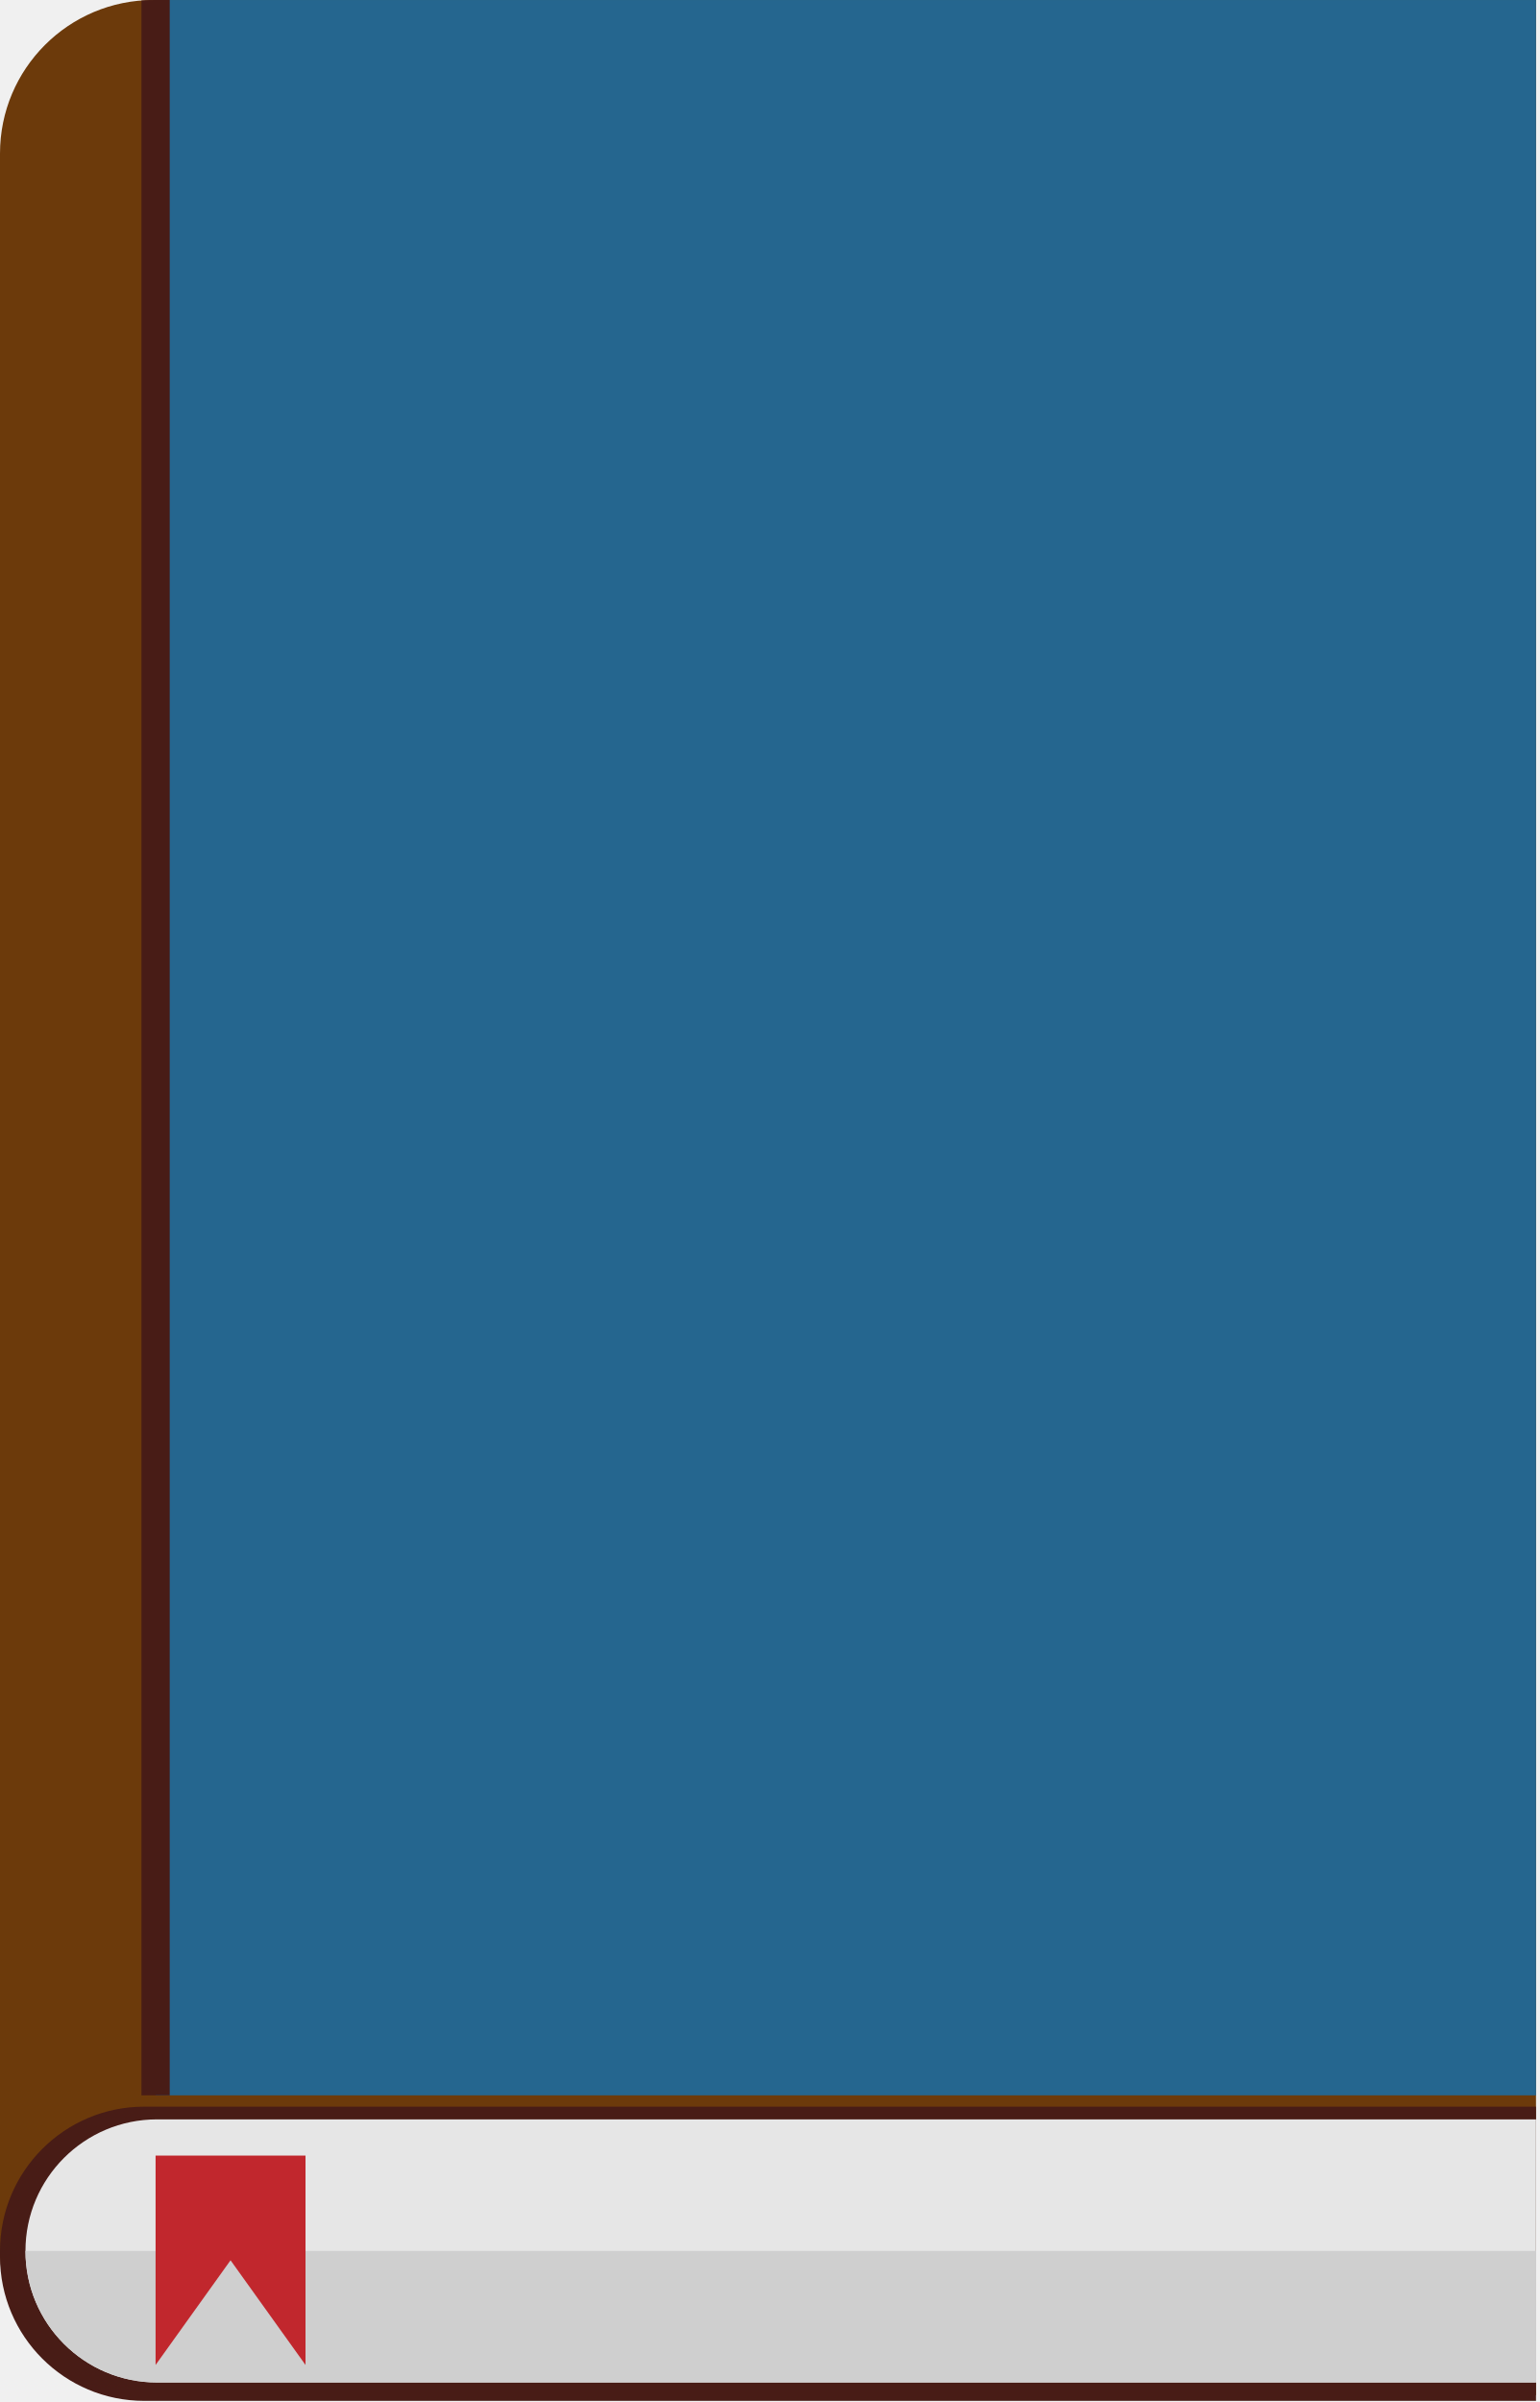
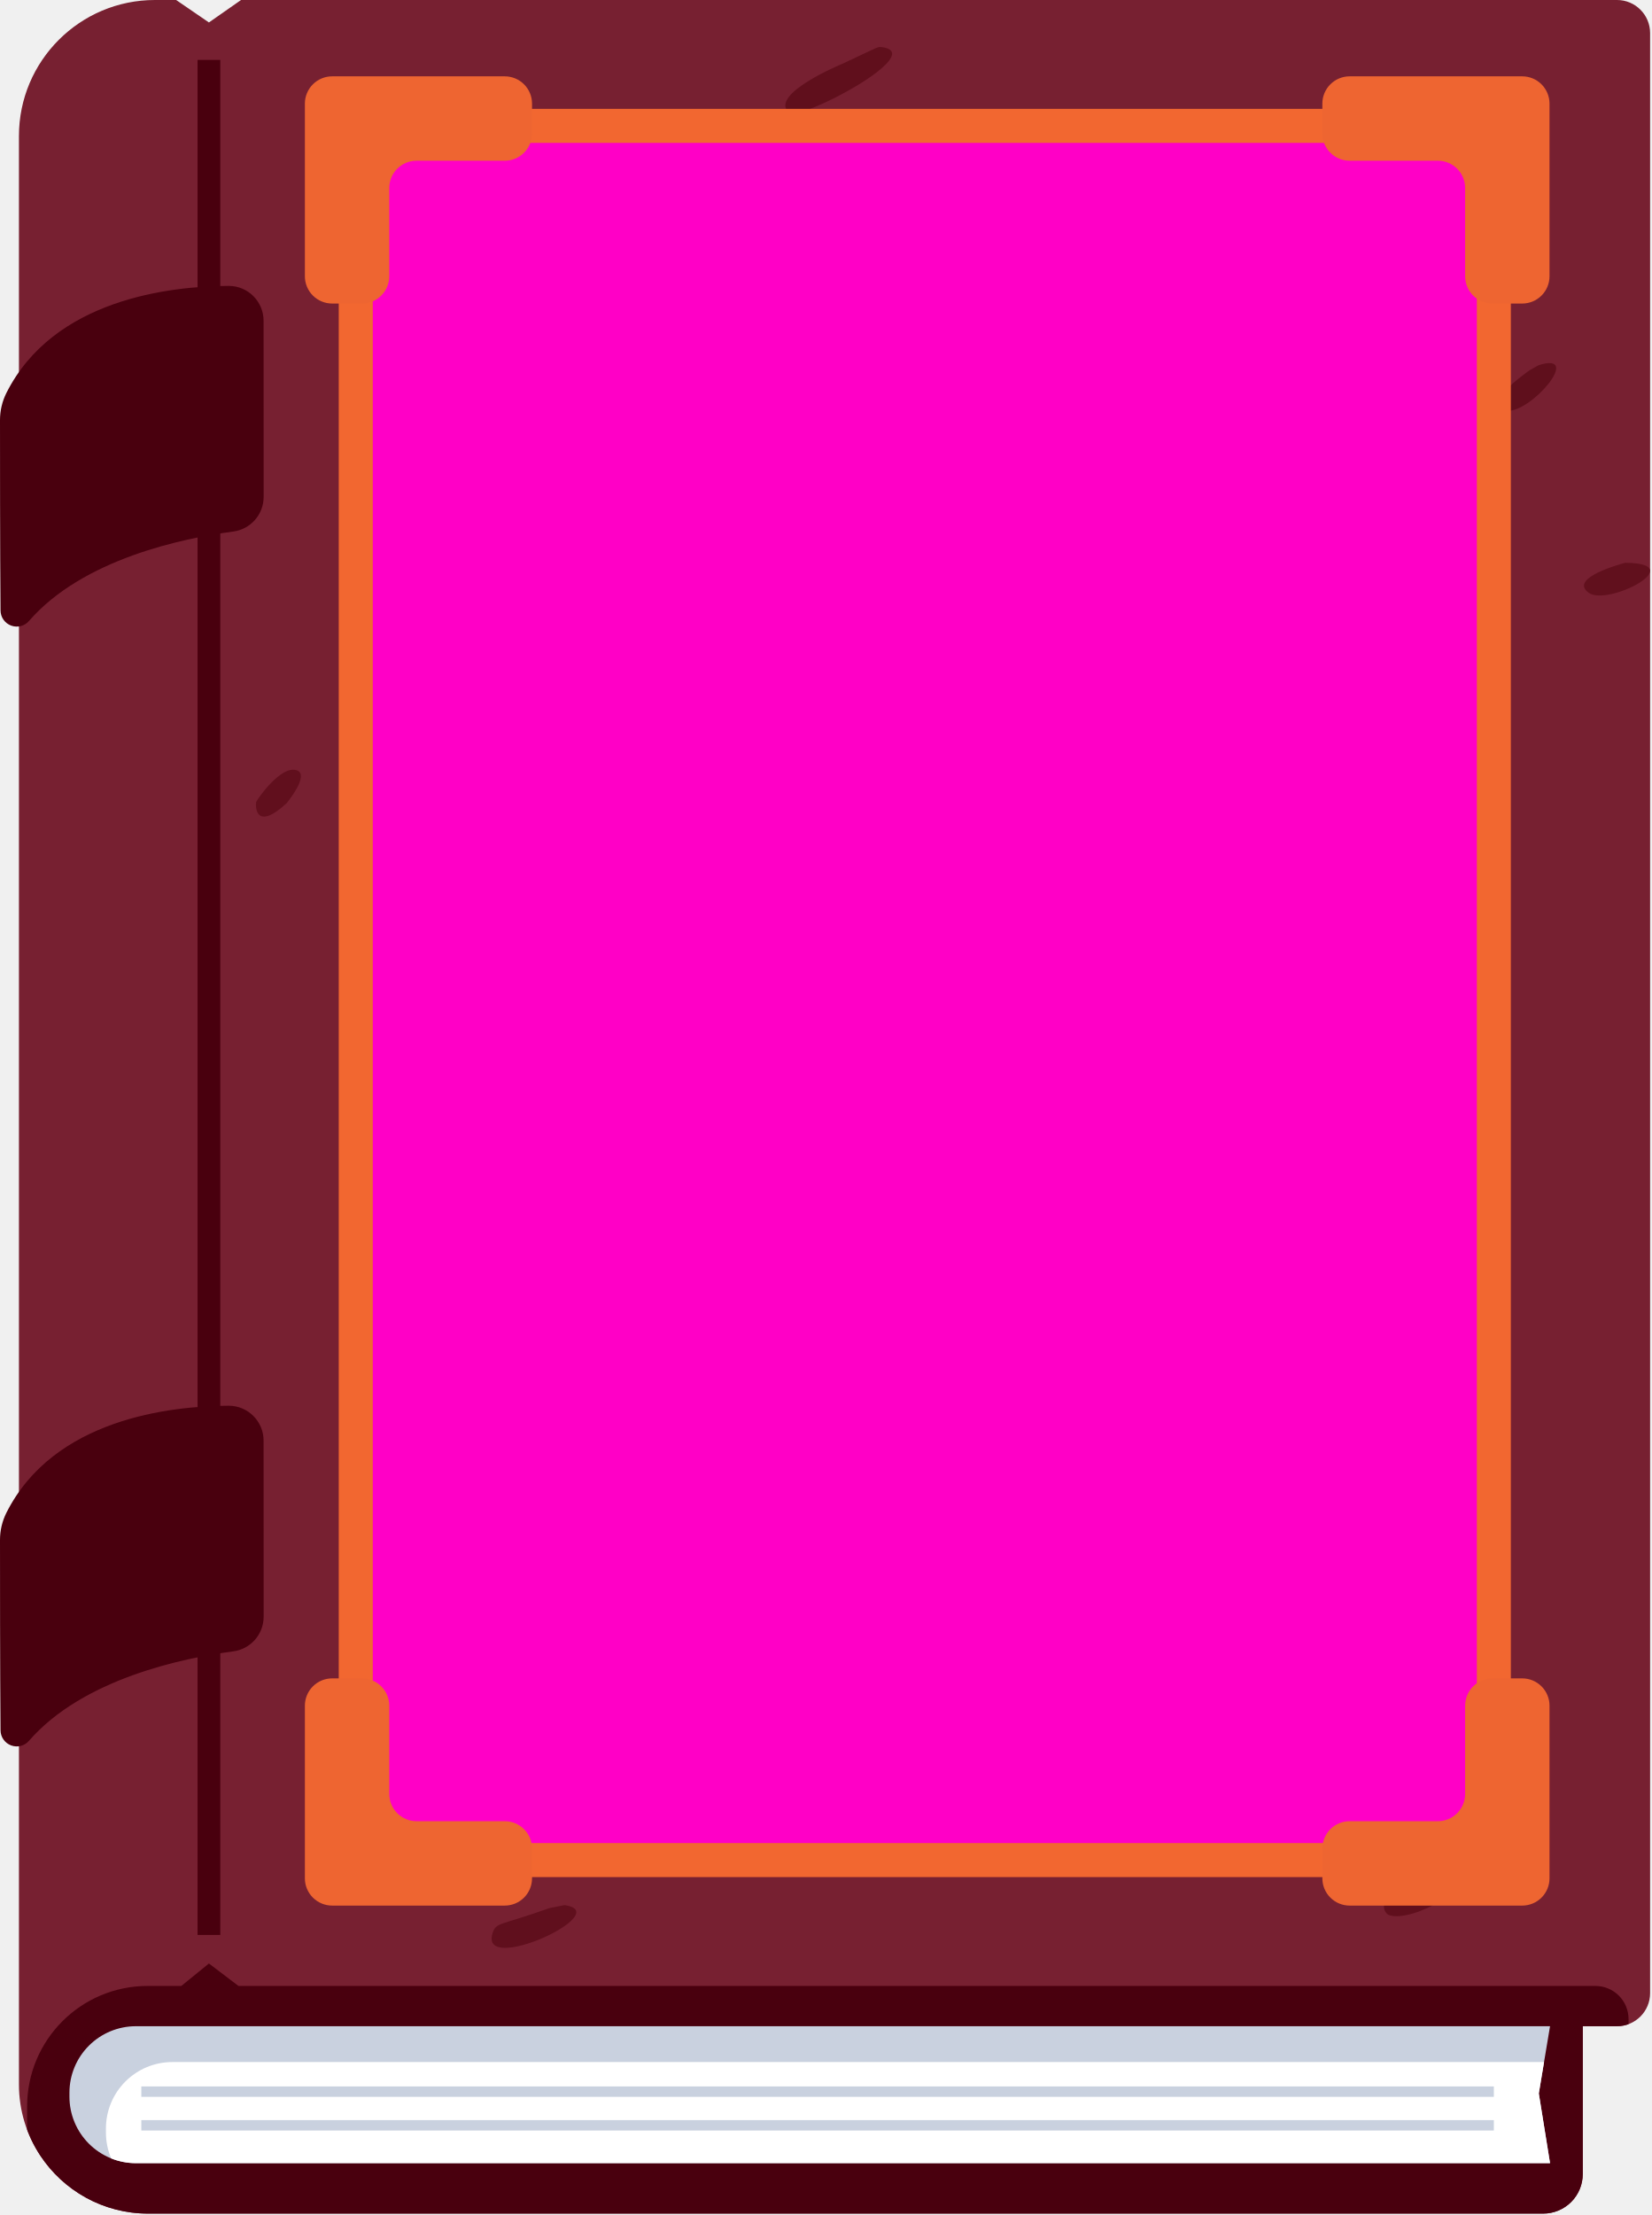
- <svg xmlns="http://www.w3.org/2000/svg" width="100%" height="100%" viewBox="0 0 471 735" version="1.1" xml:space="preserve" style="fill-rule:evenodd;clip-rule:evenodd;stroke-linejoin:round;stroke-miterlimit:2;">
-   <path d="M470.061,732.922l-425.479,0c-15.562,0 -29.26,-7.971 -37.235,-20.054c-4.644,-7.036 -7.347,-15.466 -7.347,-24.529l0,-641.372c0,-25.936 21.027,-46.963 46.963,-46.963l423.098,0l0,732.917Z" style="fill:#6c3a0b;fill-rule:nonzero;" />
-   <rect x="47.612" y="0.005" width="422.449" height="641.156" style="fill:#25668f;fill-rule:nonzero;" />
-   <path d="M470.061,734.653l-425.911,0c-24.382,0 -44.149,-19.768 -44.149,-44.149l0,-1.731c0,-24.382 19.768,-44.149 44.149,-44.149l425.911,0l0,90.03Z" style="fill:#481c16;fill-rule:nonzero;" />
-   <path d="M470.061,729.026l-422.016,0c-22.23,0 -40.254,-18.023 -40.254,-40.254c0,-22.23 18.023,-40.254 40.254,-40.254l422.016,0l0,80.508Z" style="fill:#e6e6e6;fill-rule:nonzero;" />
-   <path d="M470.061,729.026l-422.016,0c-22.23,0 -40.254,-18.023 -40.254,-40.254l462.27,0l0,40.254Z" style="fill:#cfcfcf;fill-rule:nonzero;" />
-   <path d="M47.612,659.606l45.881,0l0,64.06l-22.94,-32.03l-22.94,32.03l0,-64.06Z" style="fill:#c1272d;fill-rule:nonzero;" />
-   <path d="M51.94,641.16l-8.657,0l0,-641.013c0.58,-0.043 1.446,-0.1 2.506,-0.13c0.831,-0.022 1.398,-0.017 2.541,-0.017c0.805,0.004 2.043,0.004 3.61,0.004l0,641.156Z" style="fill:#481c16;fill-rule:nonzero;" />
+ <svg xmlns="http://www.w3.org/2000/svg" width="100%" height="100%" viewBox="0 0 613 822" version="1.1" xml:space="preserve" style="fill-rule:evenodd;clip-rule:evenodd;stroke-linejoin:round;stroke-miterlimit:2;">
+   <rect x="132.057" y="48.365" width="422.449" height="641.156" style="fill:#ff00c6;fill-rule:nonzero;" />
+   <path d="M587.511,806.797c0,3.894 -1.547,7.628 -4.3,10.381c-2.753,2.753 -6.487,4.3 -10.381,4.3l-517.859,-0c-16.734,0 -31.465,-8.572 -40.041,-21.565c-4.994,-7.566 -7.901,-16.632 -7.901,-26.377l0,-723.035c0,-27.89 22.612,-50.502 50.502,-50.502l7.855,0l12.166,8.333l11.925,-8.333l510.749,0c6.784,0 12.284,5.5 12.284,12.284l-0,727.374c-0,6.785 -5.5,12.284 -12.284,12.284l-12.716,-0l-0,54.854Zm-33.005,-117.277l0,-641.156l-422.449,0l0,641.156l422.449,0Z" style="fill:#772031;" />
+   <clipPath id="_clip1">
+     <path d="M587.511,806.797c0,3.894 -1.547,7.628 -4.3,10.381c-2.753,2.753 -6.487,4.3 -10.381,4.3l-517.859,-0c-16.734,0 -31.465,-8.572 -40.041,-21.565c-4.994,-7.566 -7.901,-16.632 -7.901,-26.377l0,-723.035c0,-27.89 22.612,-50.502 50.502,-50.502l7.855,0l12.166,8.333l11.925,-8.333l510.749,0c6.784,0 12.284,5.5 12.284,12.284l-0,727.374c-0,6.785 -5.5,12.284 -12.284,12.284l-12.716,-0l-0,54.854Zm-33.005,-117.277l0,-641.156l-422.449,0l0,641.156l422.449,0Z" />
+   </clipPath>
+   <g clip-path="url(#_clip1)">
+     <path d="M582.371,907.998c0,8.108 -6.573,14.681 -14.681,14.681l-515.171,0c-14.817,0 -27.86,-7.59 -35.453,-19.094c-4.422,-6.699 -6.996,-14.726 -6.996,-23.354l0,-98.519c0,-24.694 20.021,-44.715 44.715,-44.715l12.521,0l10.246,-8.333l10.97,8.333l503.699,0c3.258,0 6.383,1.294 8.686,3.598c2.304,2.304 3.598,5.428 3.598,8.686c0,23.765 0,75.78 0,99.545c0,3.258 -1.294,6.383 -3.598,8.686c-2.304,2.304 -5.428,3.598 -8.686,3.598c-5.1,-0 -9.851,-0 -9.851,-0l-0,46.887Z" style="fill:#49000e;fill-rule:nonzero;" />
+   </g>
+   <g>
+     <path d="M312.481,23.758c13.235,-6.104 13.108,-6.482 14.739,-6.284c17.801,2.16 -30.595,27.808 -34.393,24.338c-7.505,-6.858 19.546,-17.996 19.654,-18.054Z" style="fill:#600f1c;" />
+     <path d="M204.021,708.084c5.343,-0.98 5.308,-1.13 5.771,-1.059c18.613,2.868 -32.059,26.236 -26.939,10.359c1.339,-4.152 2.627,-2.654 21.168,-9.301Z" style="fill:#600f1d;" />
+     <path d="M524.718,699.821c9.677,-3.17 10.098,-3.138 11.002,-3.07c15.741,1.183 -11.528,17.323 -20.298,13.885c-1.017,-0.399 -6.378,-6.01 9.296,-10.815Z" style="fill:#600f1d;" />
+     <path d="M603.289,208.859c24.339,0.197 -6.386,16.212 -13.542,11.142c-7.766,-5.502 12.225,-10.793 13.542,-11.142Z" style="fill:#61101d;" />
+     <path d="M567.798,137.396c3.416,-1.897 3.122,-1.805 3.416,-1.897c16.456,-5.125 -2.813,17.731 -11.947,16.96c-11.416,-0.963 7.439,-14.291 8.53,-15.063Z" style="fill:#5f0f1c;" />
+     <path d="M106.381,298.093c-11.959,10.982 -11.584,0.429 -11.28,-0.499c0.265,-0.808 9.353,-14.05 15.239,-11.664c4.432,1.796 -3.331,11.387 -3.96,12.163Z" style="fill:#610f1d;" />
+   </g>
+   <path d="M575.362,751.943l-4.167,24.95l4.167,25.867l-524.928,-0c-6.539,0 -12.811,-2.598 -17.434,-7.222c-4.624,-4.624 -7.222,-10.895 -7.222,-17.434c0,-0.502 0,-1.004 0,-1.506c0,-6.539 2.598,-12.811 7.222,-17.434c4.624,-4.624 10.895,-7.222 17.434,-7.222c106.898,-0 524.928,-0 524.928,-0Z" style="fill:#c9d1df;" />
+   <clipPath id="_clip2">
+     <path d="M575.362,751.943l-4.167,24.95l4.167,25.867l-524.928,-0c-6.539,0 -12.811,-2.598 -17.434,-7.222c-4.624,-4.624 -7.222,-10.895 -7.222,-17.434c0,-0.502 0,-1.004 0,-1.506c0,-6.539 2.598,-12.811 7.222,-17.434c4.624,-4.624 10.895,-7.222 17.434,-7.222c106.898,-0 524.928,-0 524.928,-0Z" />
+   </clipPath>
+   <g clip-path="url(#_clip2)">
+     <path d="M588.904,765.237l-4.167,24.95l4.167,25.867l-524.928,-0c-6.539,0 -12.811,-2.598 -17.434,-7.222c-4.624,-4.624 -7.222,-10.895 -7.222,-17.434c0,-0.502 0,-1.004 0,-1.506c0,-6.539 2.598,-12.811 7.222,-17.434c4.624,-4.624 10.895,-7.222 17.434,-7.222c106.898,-0 524.928,-0 524.928,-0Z" style="fill:#fff;" />
+   </g>
+   <path d="M560.821,46.712l0,643.574c-0,3.488 -2.827,6.315 -6.315,6.315l-422.449,0c-3.488,-0 -6.315,-2.827 -6.315,-6.315l0,-643.574c0,-3.488 2.827,-6.315 6.315,-6.315l422.449,0c3.488,-0 6.315,2.827 6.315,6.315Zm-12.63,6.315l-409.819,-0l0,630.944l409.819,0l0,-630.944Z" style="fill:#f26730;" />
+   <rect x="52.459" y="774.291" width="502.048" height="3.855" style="fill:#c9d1df;" />
+   <rect x="52.459" y="786.791" width="502.048" height="3.855" style="fill:#c9d1df;" />
+   <rect x="73.337" y="22.235" width="8.432" height="695.833" style="fill:#49000e;" />
+   <path d="M84.941,106.098c7.132,0.026 12.9,5.815 12.9,12.947c0.023,17.289 0.023,48.43 0.023,65.353c-0.001,6.541 -4.873,12.058 -11.364,12.868c-18.654,2.475 -55.678,10.172 -75.677,33.108c-1.62,1.942 -4.283,2.661 -6.661,1.799c-2.378,-0.862 -3.961,-3.12 -3.961,-5.649c-0.201,-23.451 -0.201,-58.319 -0.201,-70.618c-0.002,-3.477 0.802,-6.908 2.347,-10.023c17.548,-34.914 60.834,-39.706 82.593,-39.785Z" style="fill:#49000e;" />
+   <path d="M84.941,521.673c7.132,0.026 12.9,5.815 12.9,12.947c0.023,17.289 0.023,48.43 0.023,65.353c-0.001,6.541 -4.873,12.058 -11.364,12.868c-18.654,2.475 -55.678,10.172 -75.677,33.108c-1.62,1.942 -4.283,2.661 -6.661,1.799c-2.378,-0.862 -3.961,-3.12 -3.961,-5.649c-0.201,-23.451 -0.201,-58.319 -0.201,-70.618c-0.002,-3.477 0.802,-6.908 2.347,-10.023c17.548,-34.914 60.834,-39.706 82.593,-39.785Z" style="fill:#49000e;" />
+   <path d="M123.297,112.648c-2.686,0 -5.262,-1.067 -7.161,-2.966c-1.899,-1.899 -2.966,-4.475 -2.966,-7.161c0,-16.22 0,-47.845 0,-64.065c-0,-2.686 1.067,-5.262 2.966,-7.161c1.899,-1.899 4.475,-2.966 7.161,-2.966c16.22,0 47.845,0 64.065,0c2.686,-0 5.262,1.067 7.161,2.966c1.899,1.899 2.966,4.475 2.966,7.161c0,3.544 0,7.521 0,11.065c0,2.686 -1.067,5.262 -2.966,7.161c-1.899,1.899 -4.475,2.966 -7.161,2.966c-9.407,-0 -23.34,-0 -32.747,-0c-5.593,0 -10.127,4.534 -10.127,10.127l0,32.747c-0,2.686 -1.067,5.262 -2.966,7.161c-1.899,1.899 -4.475,2.966 -7.161,2.966c-3.544,0 -7.521,0 -11.065,0Z" style="fill:#ee6531;" />
+   <path d="M490.85,38.456c-0,-2.686 1.067,-5.262 2.966,-7.161c1.899,-1.899 4.475,-2.966 7.161,-2.966c16.22,0 47.845,0 64.065,0c2.686,-0 5.262,1.067 7.161,2.966c1.899,1.899 2.966,4.475 2.966,7.161c-0,16.22 -0,47.845 -0,64.065c0,2.686 -1.067,5.262 -2.966,7.161c-1.899,1.899 -4.475,2.966 -7.161,2.966c-3.544,0 -7.521,0 -11.065,0c-2.686,0 -5.262,-1.067 -7.161,-2.966c-1.899,-1.899 -2.966,-4.475 -2.966,-7.161c0,-9.407 0,-23.34 0,-32.747c-0,-5.593 -4.534,-10.127 -10.127,-10.127l-32.747,0c-2.686,-0 -5.262,-1.067 -7.161,-2.966c-1.899,-1.899 -2.966,-4.475 -2.966,-7.161c-0,-3.544 -0,-7.521 -0,-11.065Z" style="fill:#ee6531;" />
+   <path d="M565.043,622.857c2.686,-0 5.262,1.067 7.161,2.966c1.899,1.899 2.966,4.475 2.966,7.161c-0,16.22 -0,47.845 -0,64.065c0,2.686 -1.067,5.262 -2.966,7.161c-1.899,1.899 -4.475,2.966 -7.161,2.966c-16.22,-0 -47.845,-0 -64.065,-0c-2.686,0 -5.262,-1.067 -7.161,-2.966c-1.899,-1.899 -2.966,-4.475 -2.966,-7.161c-0,-3.544 -0,-7.521 -0,-11.065c-0,-2.686 1.067,-5.262 2.966,-7.161c1.899,-1.899 4.475,-2.966 7.161,-2.966c9.407,0 23.34,0 32.747,0c5.593,-0 10.127,-4.534 10.127,-10.127l0,-32.747c0,-2.686 1.067,-5.262 2.966,-7.161c1.899,-1.899 4.475,-2.966 7.161,-2.966c3.544,-0 7.521,-0 11.065,-0Z" style="fill:#ee6531;" />
+   <path d="M197.489,697.049c0,2.686 -1.067,5.262 -2.966,7.161c-1.899,1.899 -4.475,2.966 -7.161,2.966c-16.22,-0 -47.845,-0 -64.065,-0c-2.686,0 -5.262,-1.067 -7.161,-2.966c-1.899,-1.899 -2.966,-4.475 -2.966,-7.161c0,-16.22 0,-47.845 0,-64.065c-0,-2.686 1.067,-5.262 2.966,-7.161c1.899,-1.899 4.475,-2.966 7.161,-2.966c3.544,-0 7.521,-0 11.065,-0c2.686,-0 5.262,1.067 7.161,2.966c1.899,1.899 2.966,4.475 2.966,7.161c-0,9.407 -0,23.34 -0,32.747c0,5.593 4.534,10.127 10.127,10.127l32.747,-0c2.686,0 5.262,1.067 7.161,2.966c1.899,1.899 2.966,4.475 2.966,7.161c0,3.544 0,7.521 0,11.065Z" style="fill:#ee6531;" />
</svg>
